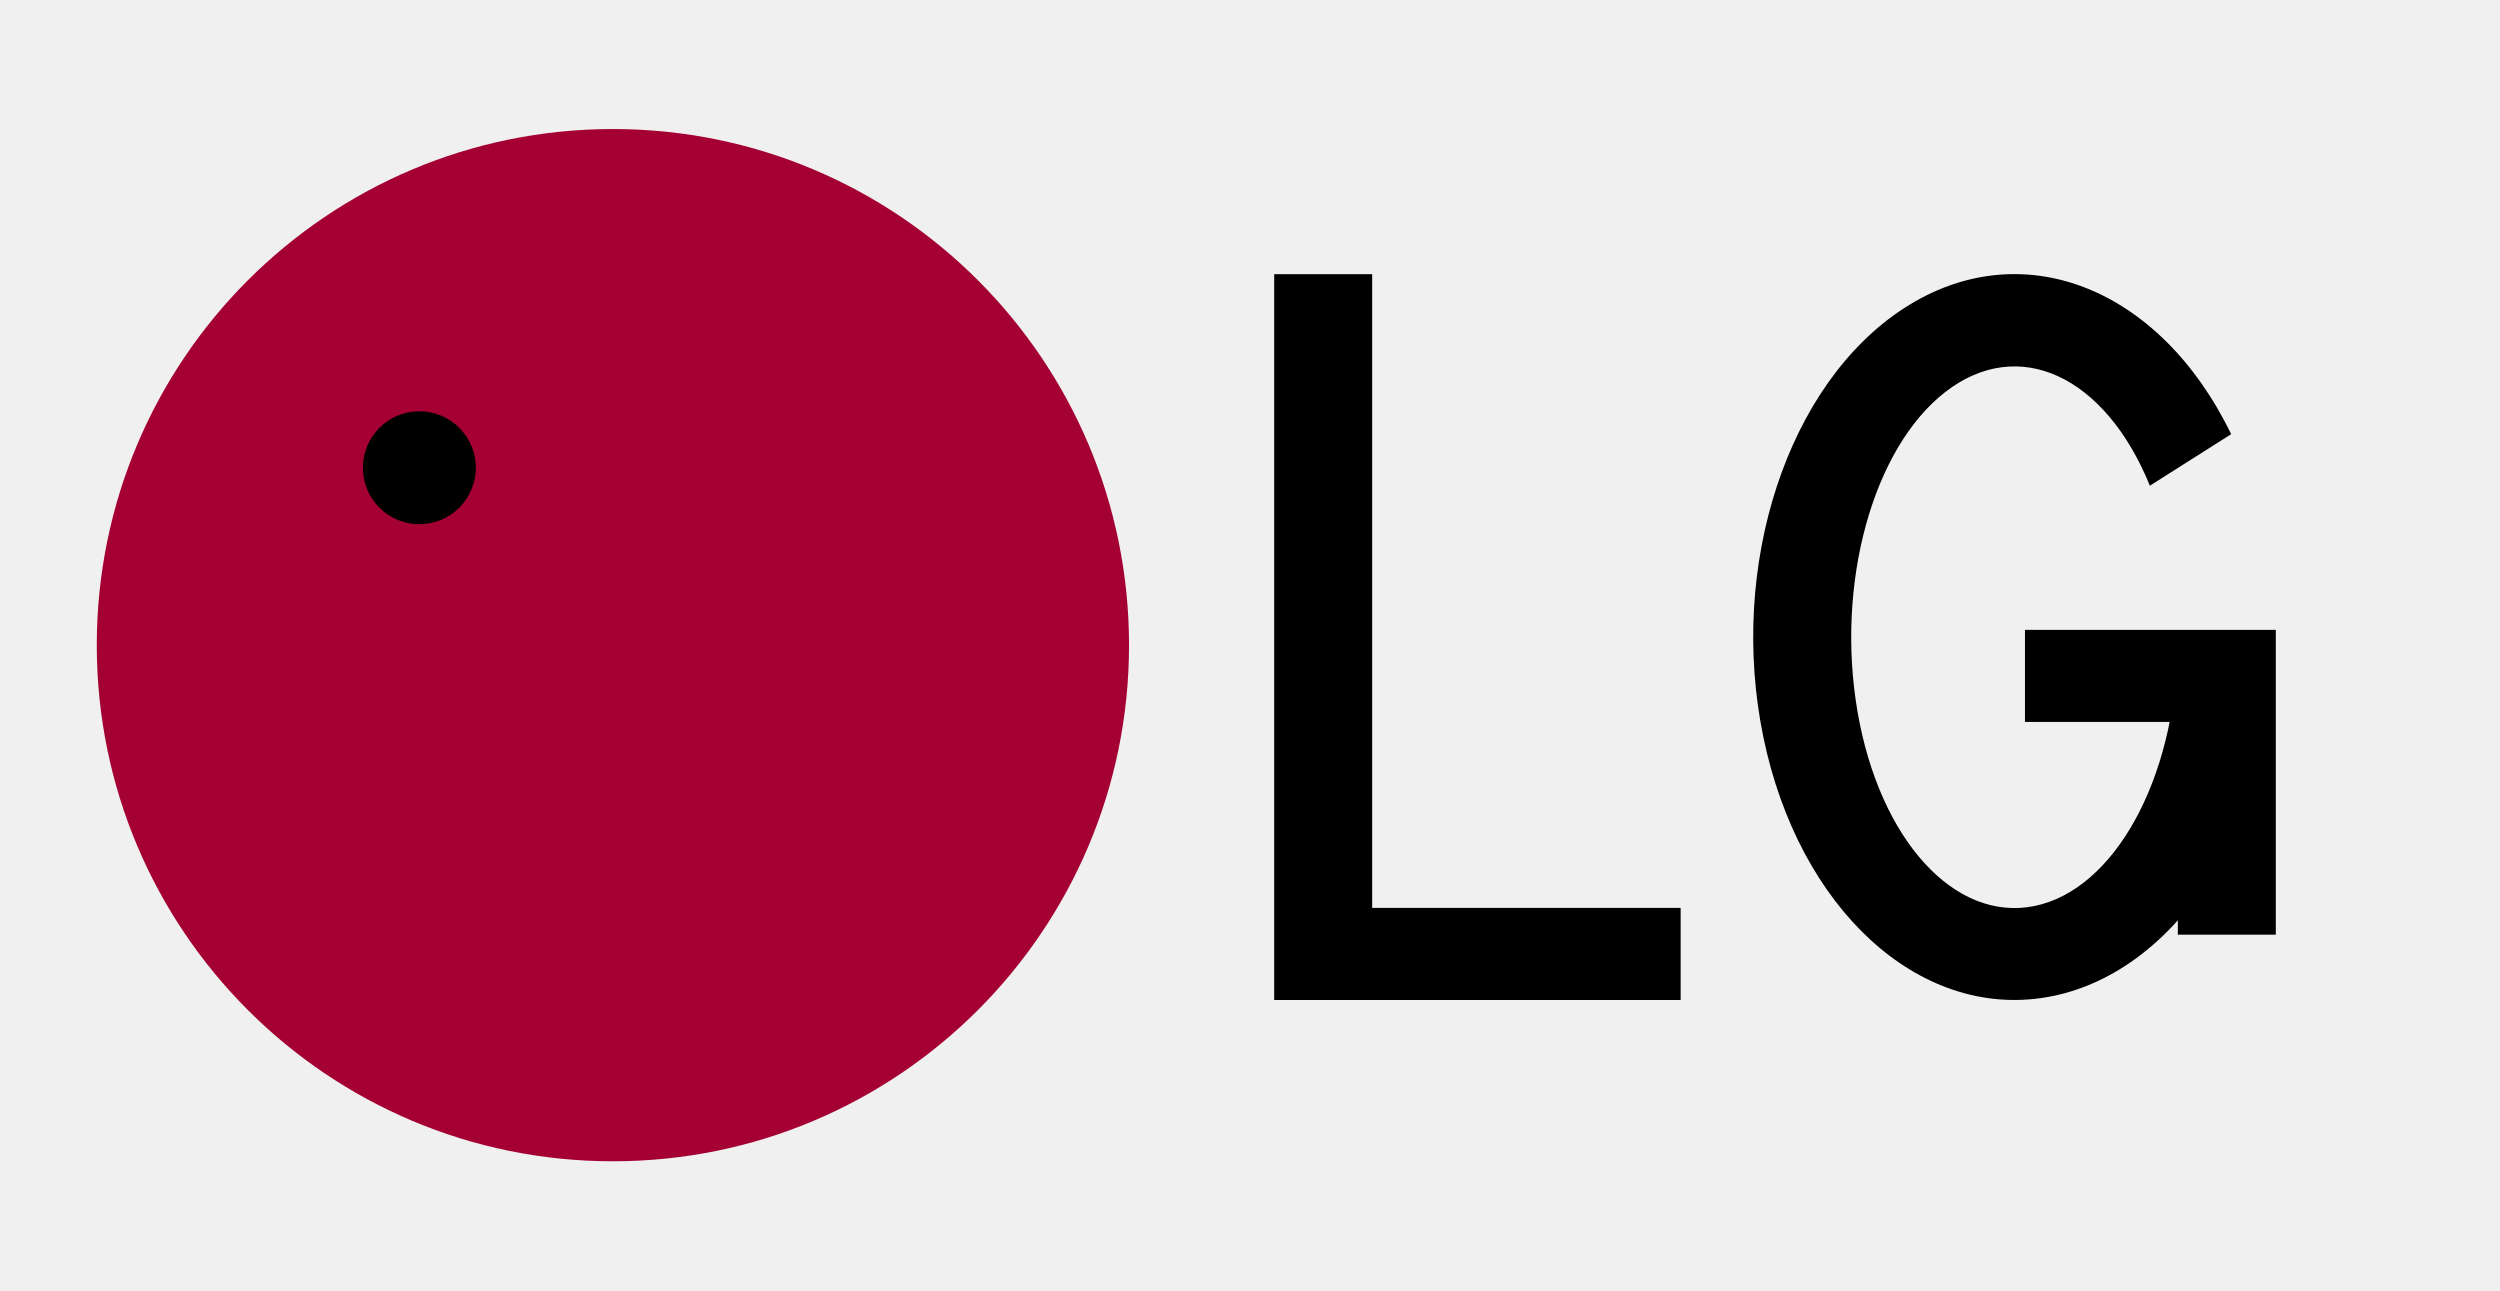
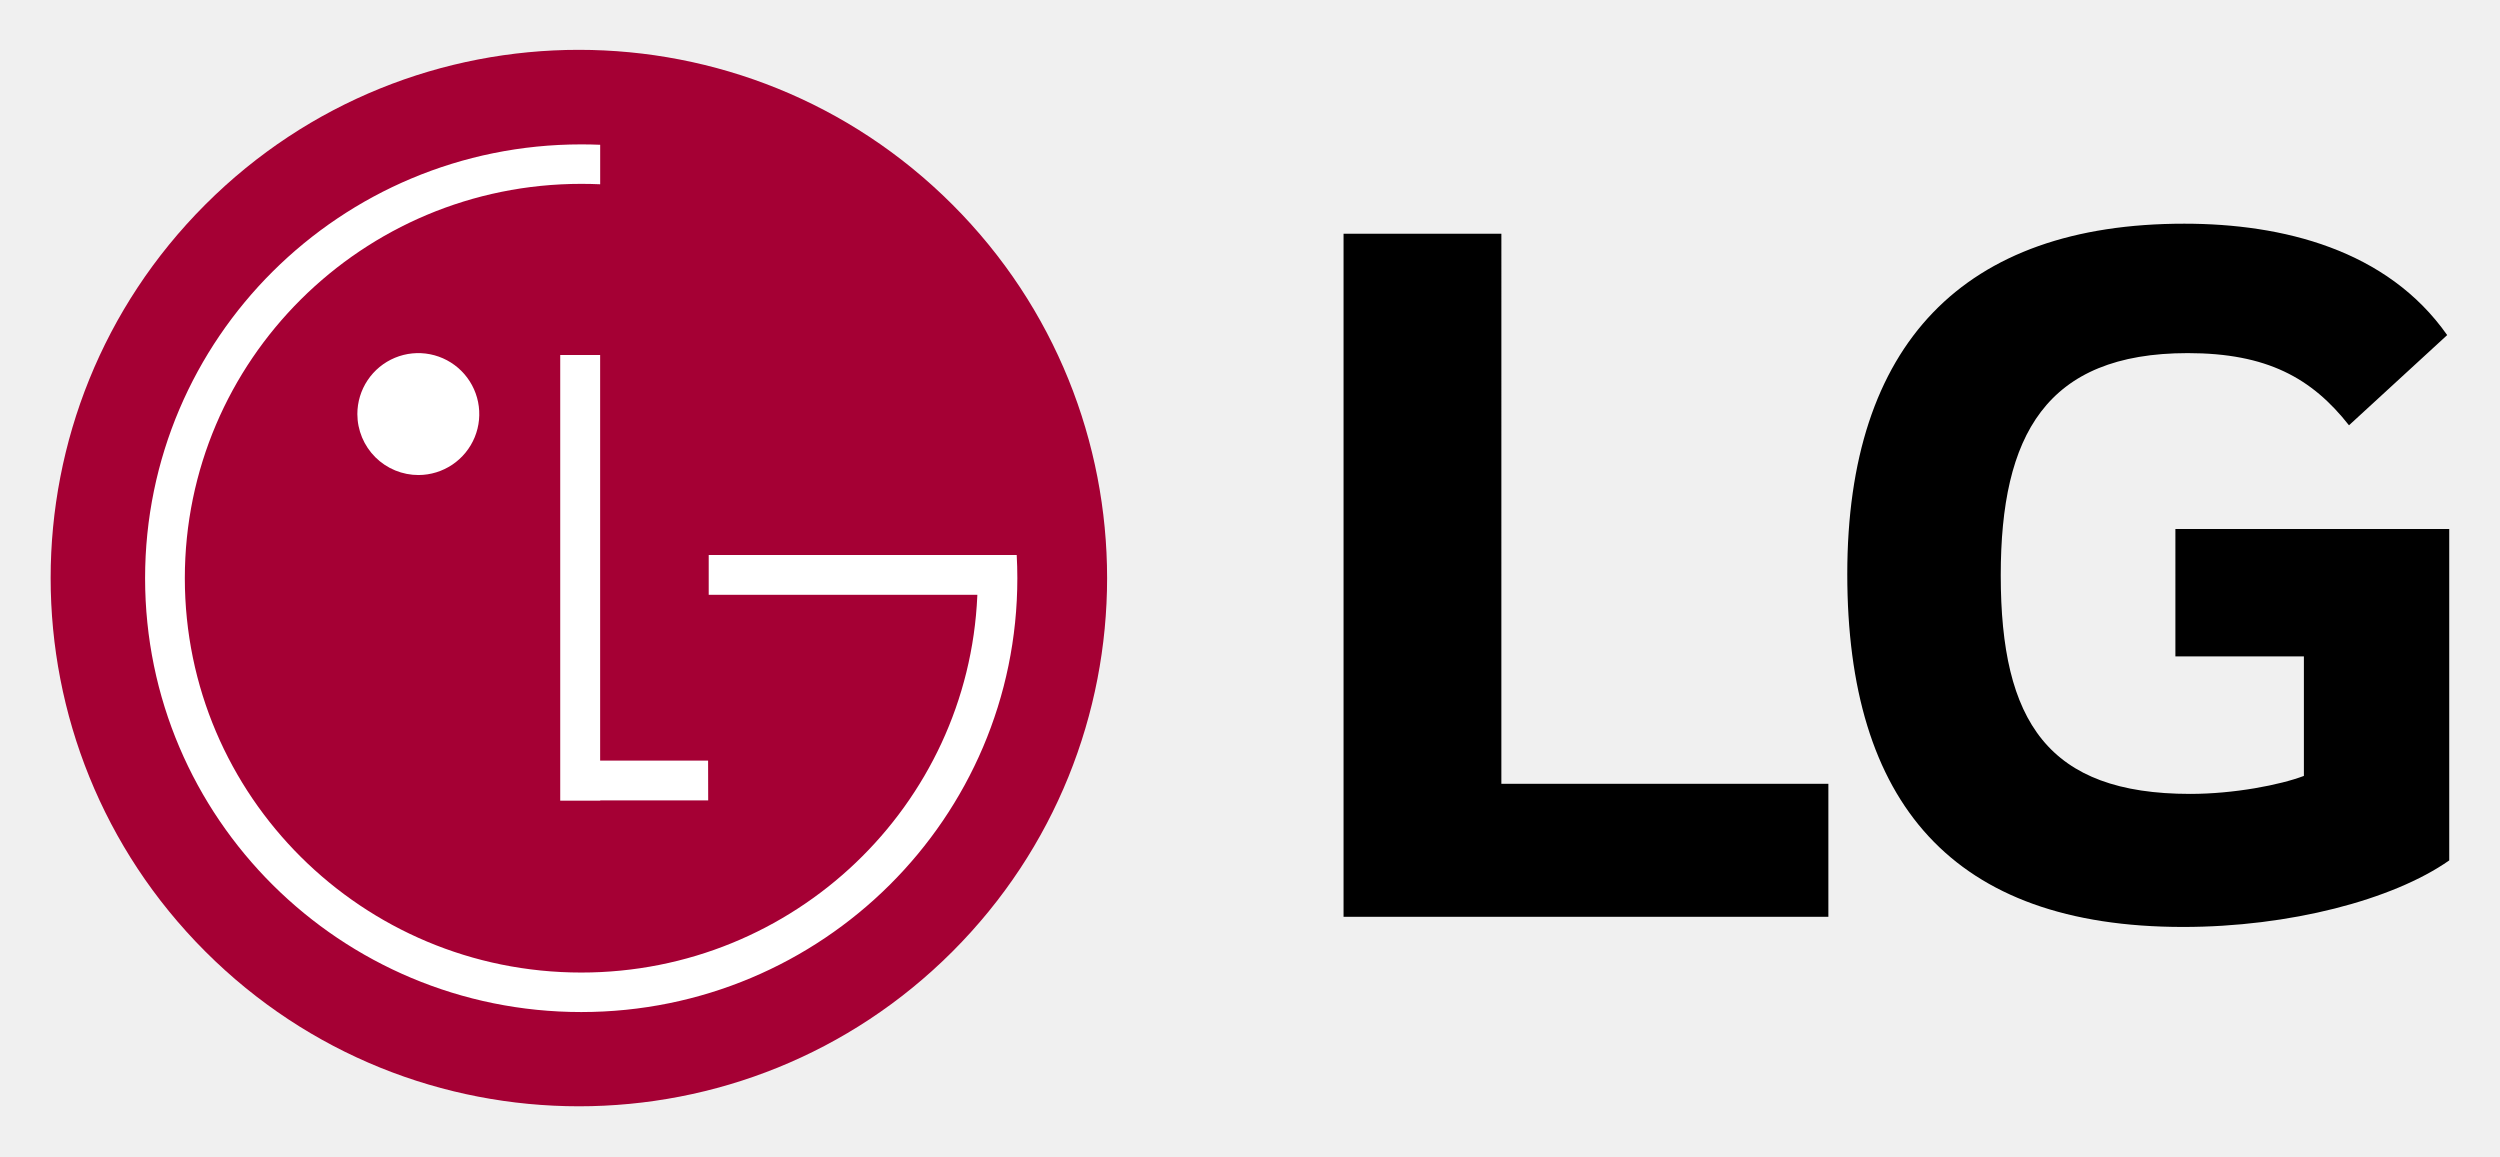
- <svg xmlns="http://www.w3.org/2000/svg" viewBox="0 0 310 160" width="310" height="160">
-   <circle cx="76" cy="80" r="64" fill="#A50034" />
-   <path d="M 76 36 L 76 86 L 94 86" fill="none" stroke="{{BADGE_FG}}" stroke-width="8" stroke-linecap="square" />
-   <circle cx="52" cy="58" r="7" fill="{{BADGE_FG}}" />
-   <path d="M 116 78 A 42 42 0 1 1 76 38 M 92 78 L 118 78" fill="none" stroke="{{BADGE_FG}}" stroke-width="8" stroke-linecap="round" />
-   <g transform="translate(158,34) scale(0.9)">
-     <path d="M 0 0 L 13.5 0 L 13.5 100 L 0 100 Z M 0 87.31 L 56 87.31 L 56 100 L 0 100 Z" transform="translate(0,0)" fill="{{INK_MUTED}}" fill-rule="nonzero" />
-     <path d="M 71.98 51.74 A 36 50 0 1 1 65.85 22.04 L 54.65 29.14 A 22.5 37.31 0 1 0 58.49 51.3 Z M 37.44 49 L 72 49 L 72 61.69 L 37.44 61.69 Z M 58.5 49 L 72 49 L 72 91 L 58.5 91 Z" transform="translate(66,0)" fill="{{INK_MUTED}}" fill-rule="nonzero" />
-   </g>
+ <svg xmlns="http://www.w3.org/2000/svg" viewBox="-2.25 -2.263 604.5 279.527" width="604.5" height="279.527" fill="{{INK}}" version="1.1">
+   <path d="m523.76 156.45h31.071v28.903c-5.702 2.175-16.894 4.35-27.504 4.35-34.368 0-45.797-17.446-45.797-52.874 0-33.811 10.881-53.708 45.216-53.708 19.135 0 29.991 6.004 38.99 17.453l23.741-21.811c-14.497-20.672-39.8-26.937-63.557-26.937-53.413-0.021-81.498 29.113-81.498 84.721 0 55.332 25.377 85.327 81.212 85.327 25.639 0 50.697-6.526 64.343-16.09v-80.138h-66.216zm-162.98 30.804h79.071v32.166h-117.23v-165.17h38.162z" fill="{{INK_MUTED}}" />
+   <path d="m228.04 227.83c49.881-49.881 49.878-130.76-0.005-180.63-49.883-49.879-130.76-49.885-180.63-0.005-49.881 49.88-49.878 130.76 0.005 180.63 49.882 49.883 130.76 49.885 180.63 0.006z" fill="#A50034" />
+   <path d="m98.971 112.6c2.912-0.014 5.755-0.891 8.17-2.52 2.414-1.628 4.293-3.935 5.397-6.63 1.105-2.695 1.387-5.657 0.81-8.511-0.578-2.855-1.987-5.475-4.051-7.529-2.065-2.054-4.692-3.451-7.549-4.014-2.857-0.563-5.817-0.267-8.507 0.851-2.69 1.118-4.988 3.007-6.604 5.431-1.617 2.422-2.479 5.269-2.479 8.182 0.004 1.94 0.391 3.861 1.138 5.652 0.748 1.792 1.84 3.418 3.215 4.787 1.376 1.369 3.008 2.453 4.802 3.191 1.795 0.739 3.717 1.116 5.658 1.111zm135.1 28.96h-64.955v-9.622h74.475c0.101 1.864 0.152 3.726 0.152 5.612 0 57.936-47.218 104.9-105.45 104.9-58.234 0-105.46-46.935-105.46-104.9 0-57.96 47.211-104.9 105.45-104.9 1.537 0 3.067 0.031 4.59 0.094v9.55c-1.522-0.068-3.047-0.101-4.576-0.101-52.931 0-95.856 42.694-95.856 95.348 0 52.655 42.919 95.357 95.856 95.357 51.482 0 93.54-40.395 95.766-91.07zm-65.103 40.085h-26.104v-98.073h-9.651v107.76h9.673v-0.065h26.104z" fill="#FFFFFF" />
</svg>
